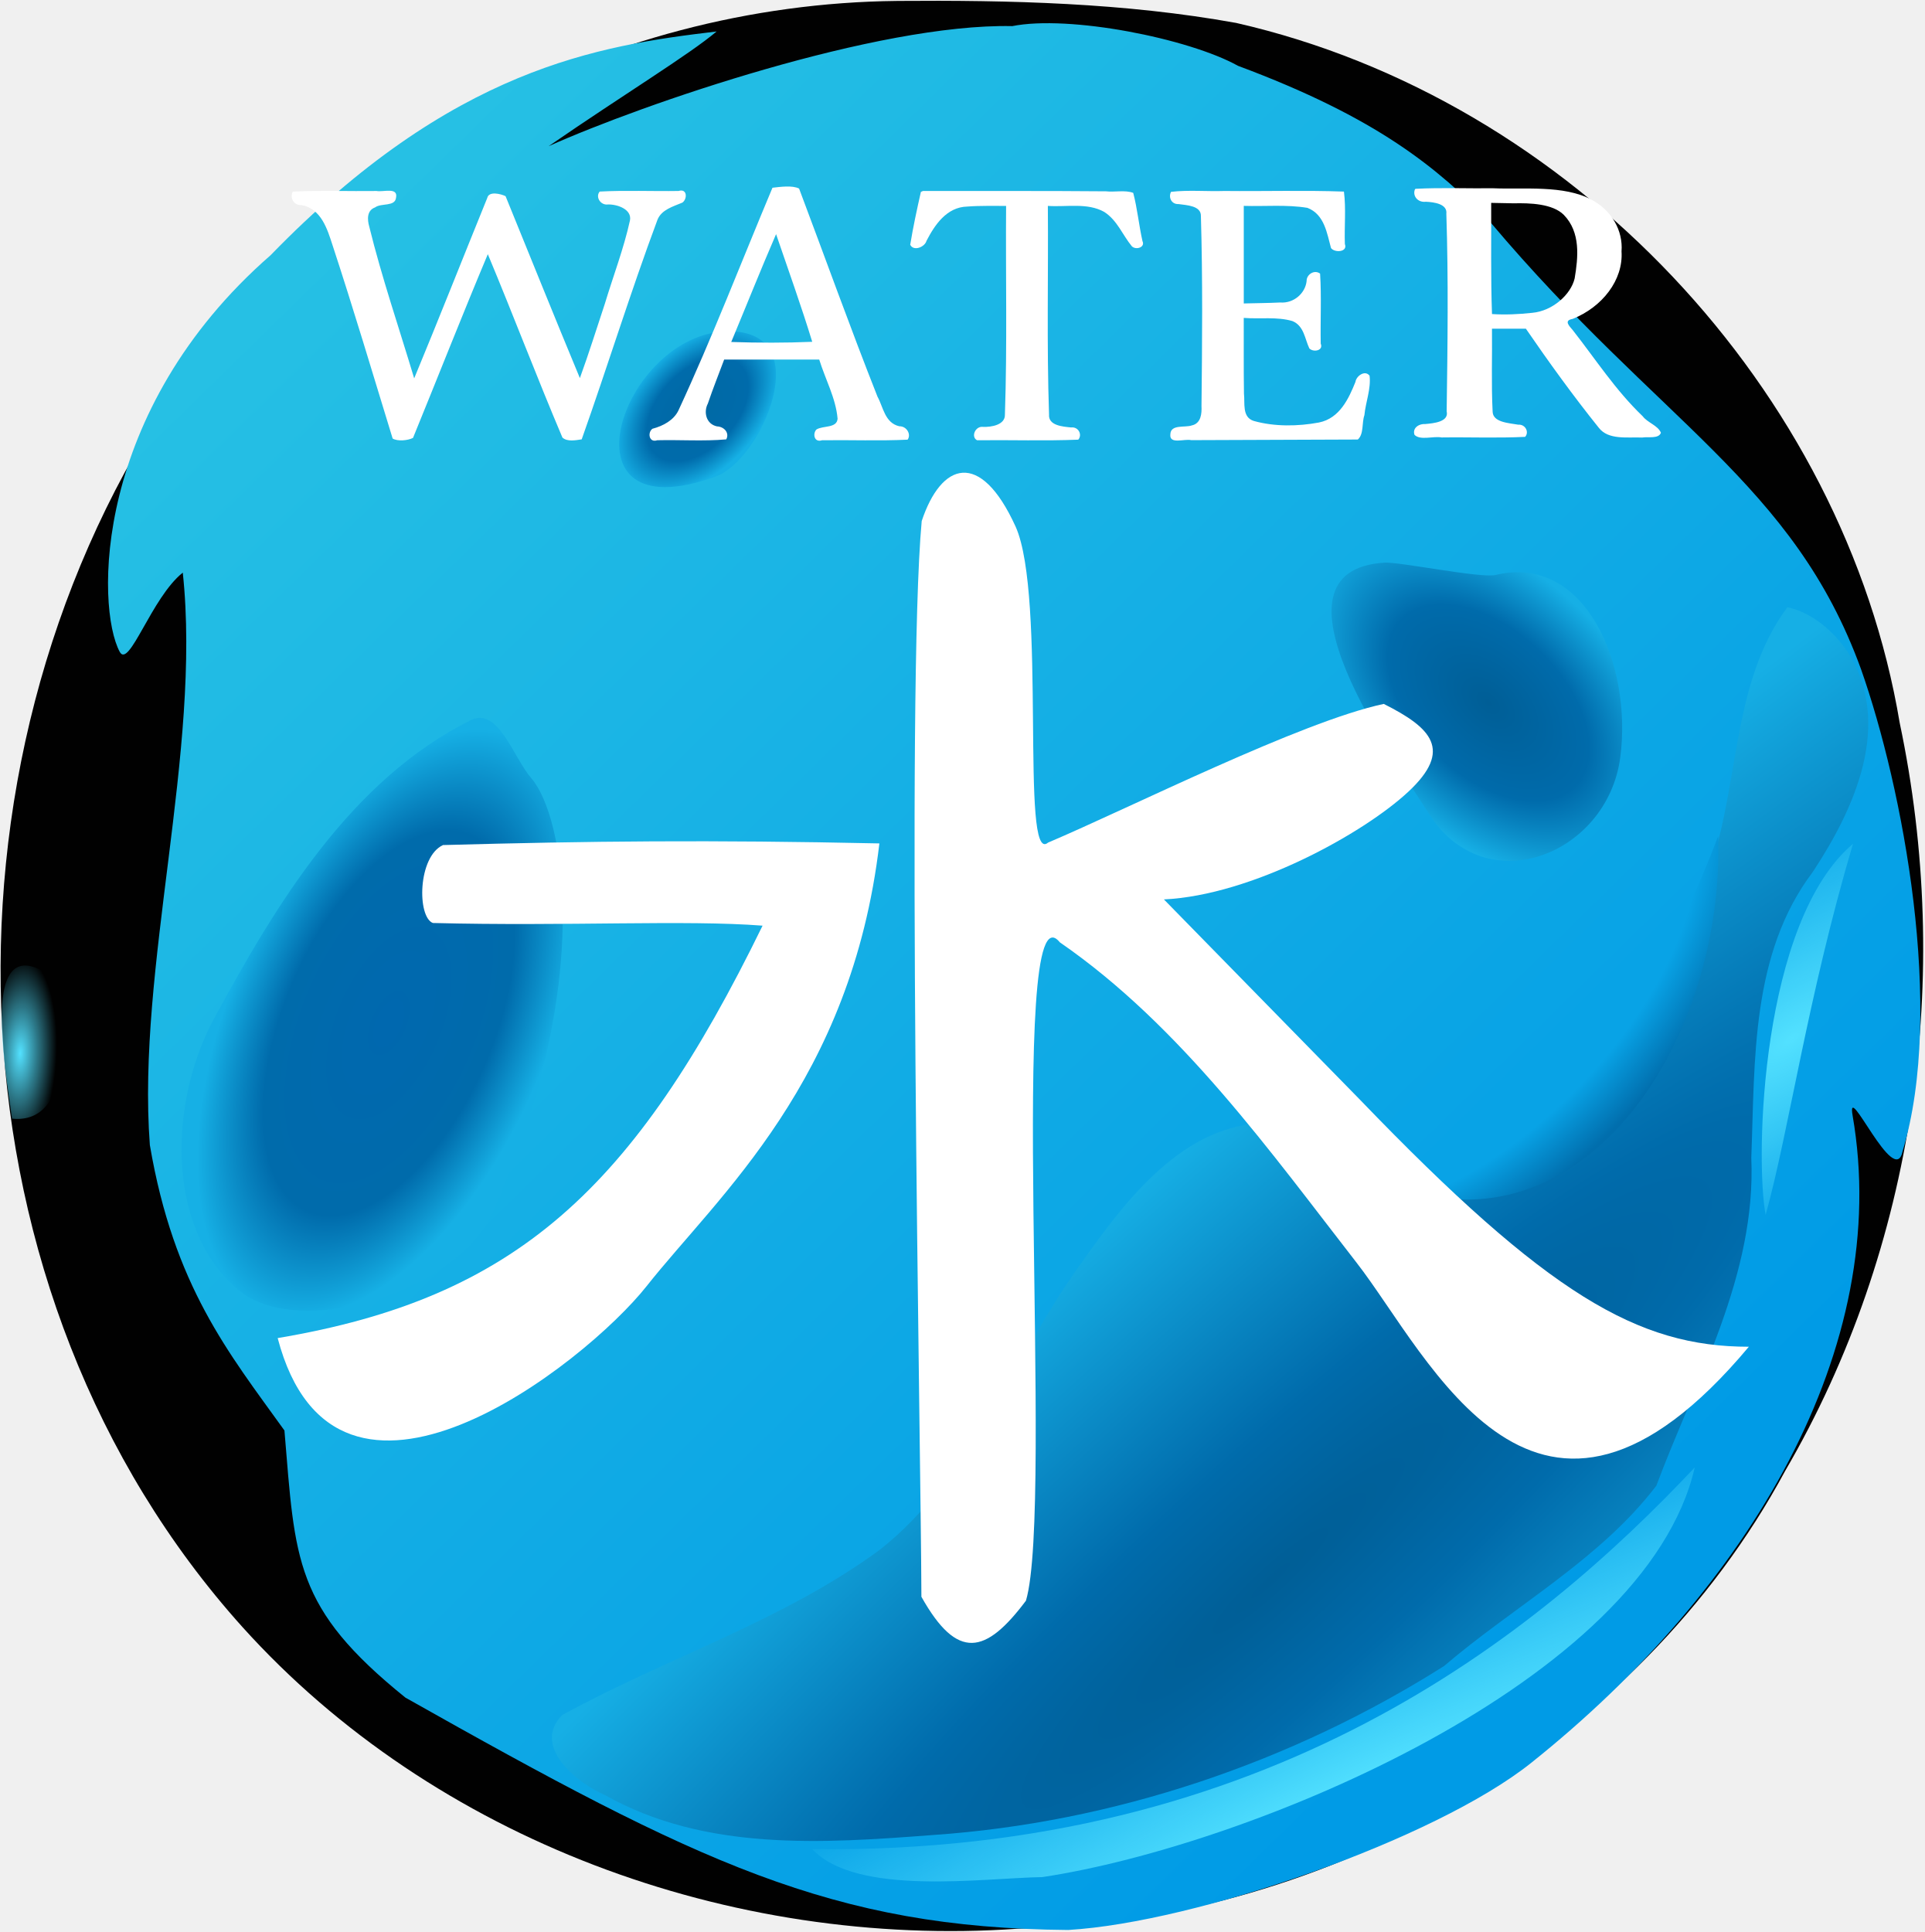
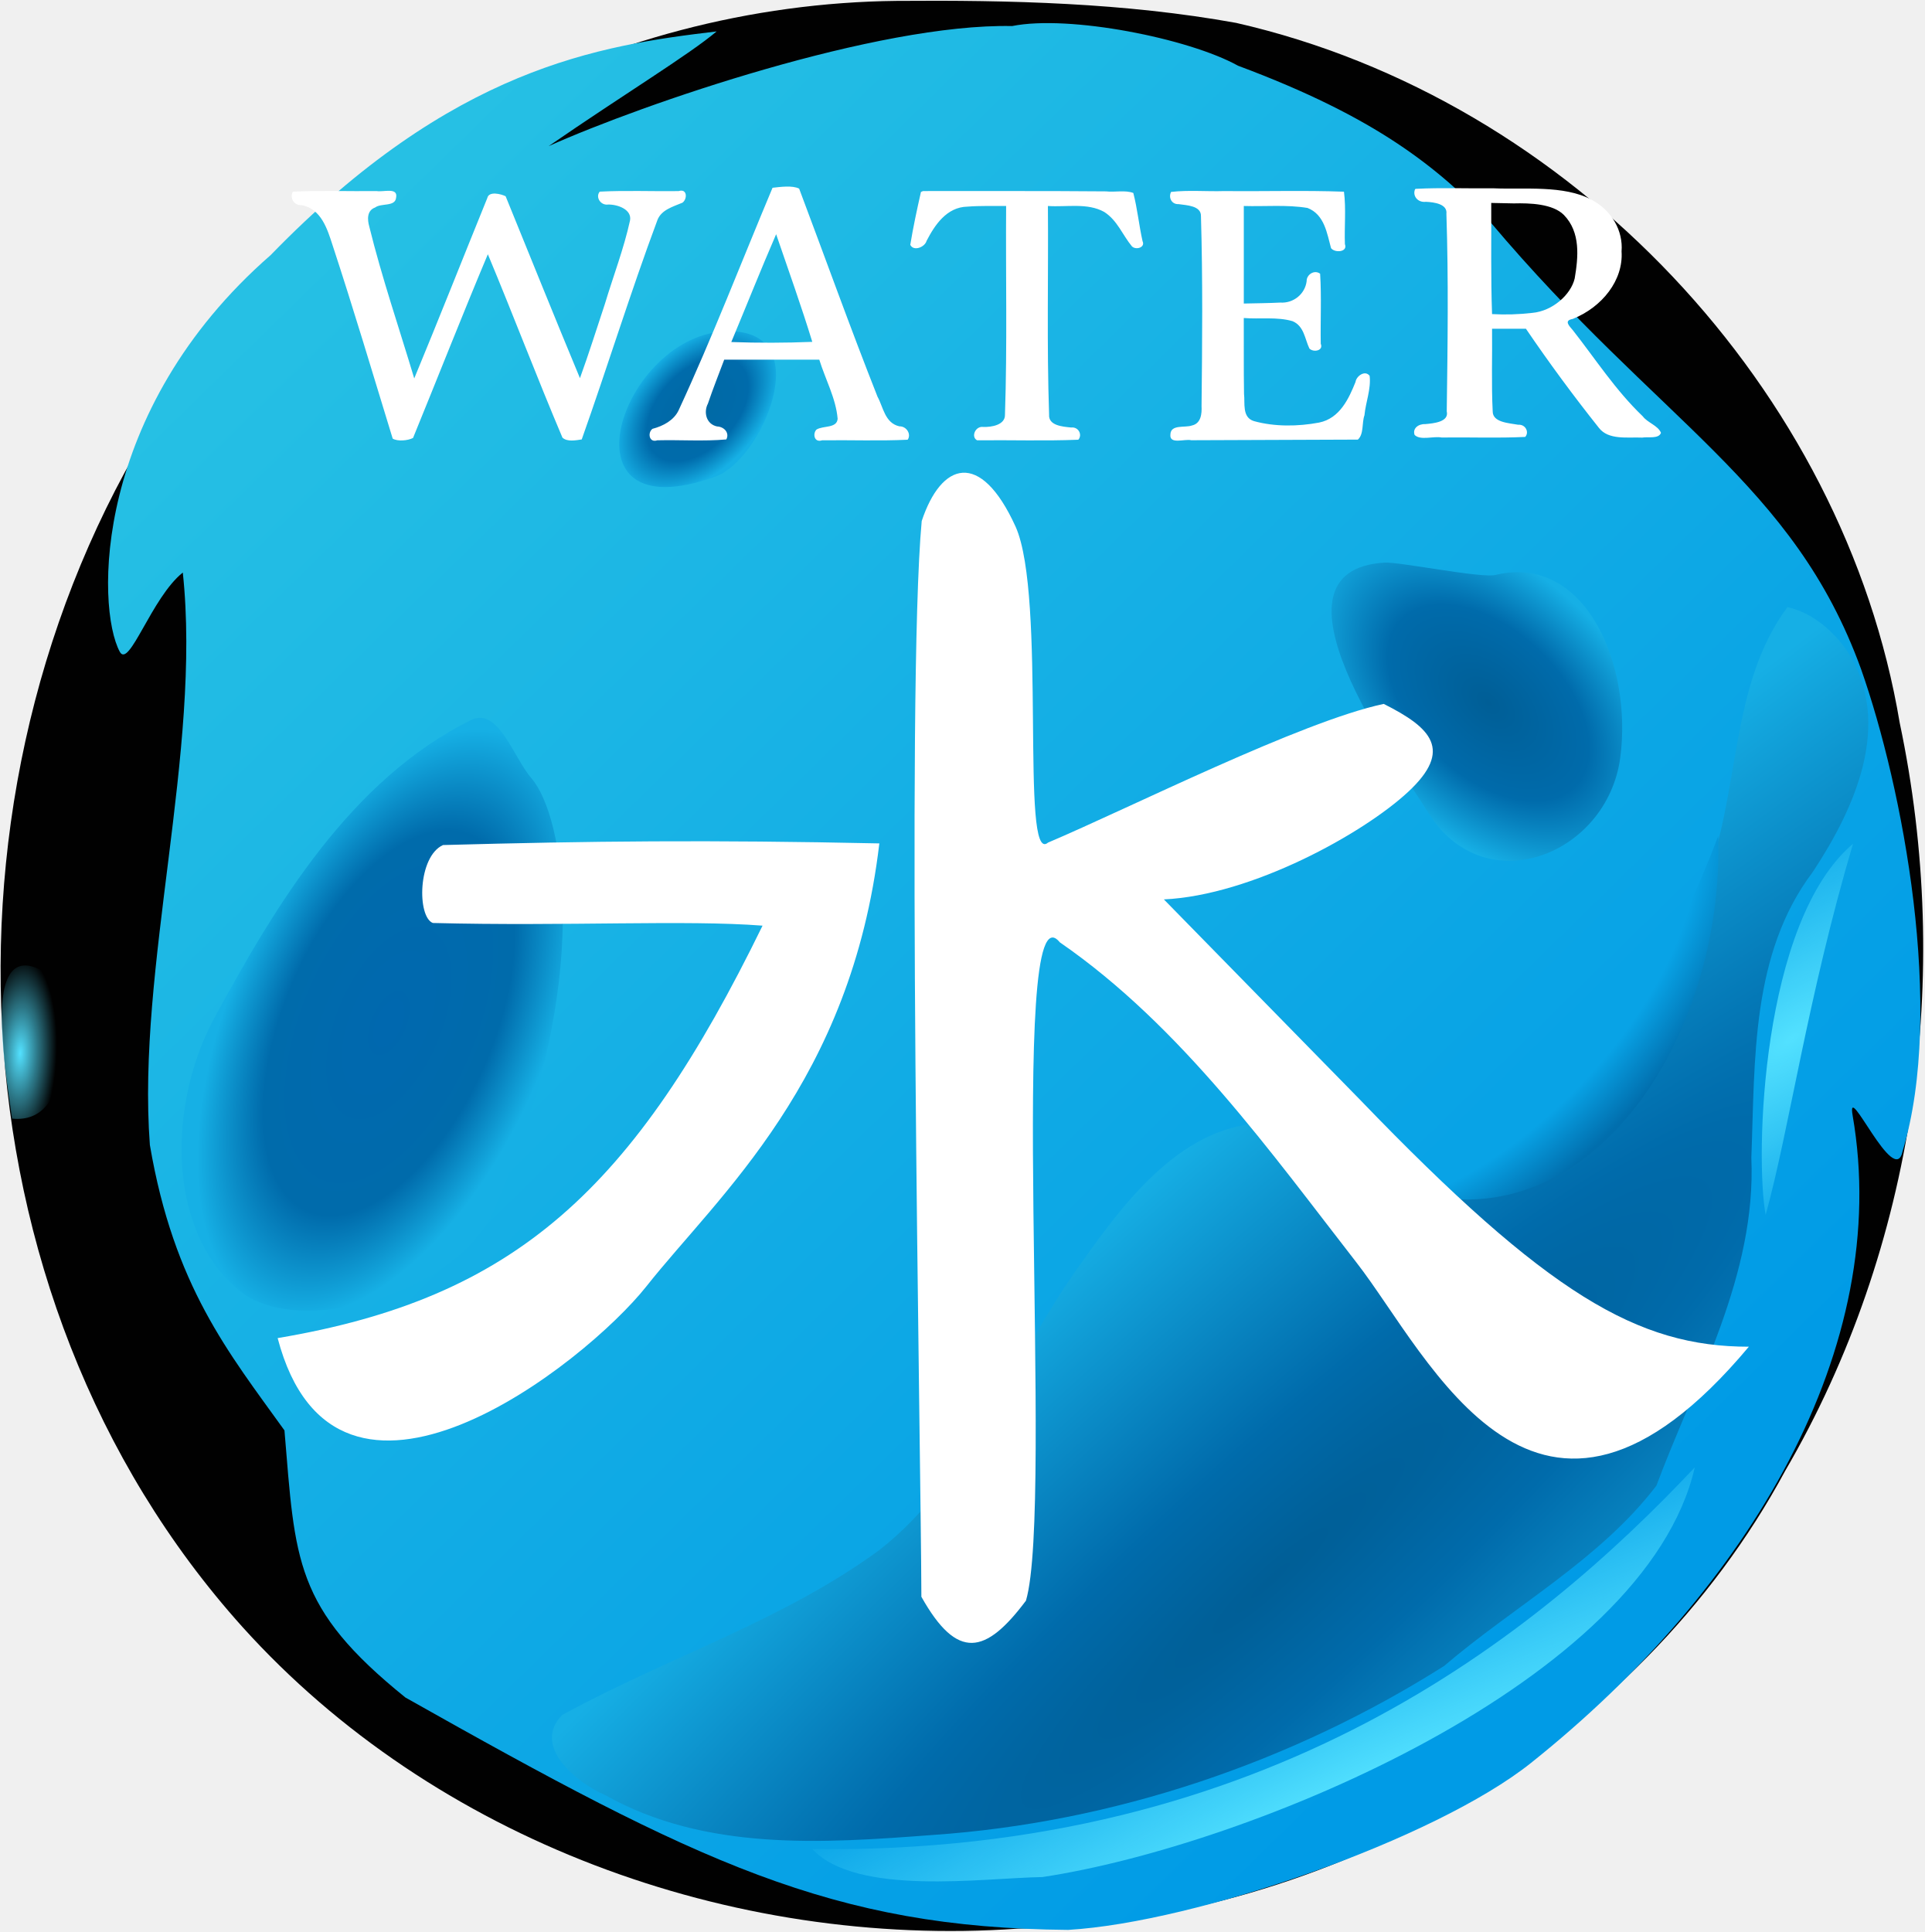
- <svg xmlns="http://www.w3.org/2000/svg" xmlns:xlink="http://www.w3.org/1999/xlink" version="1.1" id="svg3760" height="77.152" width="76.852">
-   <defs id="defs3762">
-     <linearGradient id="linearGradient4188">
-       <stop style="stop-color:#08a3e6;stop-opacity:1" offset="0" id="stop4190" />
-       <stop id="stop4196" offset="0.759" style="stop-color:#08a3e6;stop-opacity:1" />
-       <stop style="stop-color:#016ead;stop-opacity:1" offset="1" id="stop4192" />
+ <svg xmlns="http://www.w3.org/2000/svg" xmlns:xlink="http://www.w3.org/1999/xlink" width="76.852" height="77.152">
+   <defs>
+     <linearGradient id="a">
+       <stop offset="0" style="stop-color:red;stop-opacity:1" />
+       <stop offset="1" style="stop-color:#f60;stop-opacity:1" />
    </linearGradient>
-     <linearGradient id="linearGradient4161">
-       <stop style="stop-color:#0aa4e5;stop-opacity:1" offset="0" id="stop4163" />
-       <stop style="stop-color:#016dac;stop-opacity:1" offset="1" id="stop4165" />
+     <linearGradient xlink:href="#a" id="j" x1="143.5" x2="106.25" y1="22.902" y2="22.402" gradientTransform="translate(249.276 537.995)scale(.66769)" gradientUnits="userSpaceOnUse" />
+     <linearGradient xlink:href="#b" id="k" x1="300.604" x2="354.514" y1="544.727" y2="598.804" gradientUnits="userSpaceOnUse" />
+     <linearGradient id="b">
+       <stop offset="0" style="stop-color:#26c0e4;stop-opacity:1" />
+       <stop offset="1" style="stop-color:#009be6;stop-opacity:1" />
    </linearGradient>
-     <linearGradient id="linearGradient3711">
-       <stop style="stop-color:#53e1ff;stop-opacity:1" offset="0" id="stop3713" />
-       <stop style="stop-color:#53e1ff;stop-opacity:0" offset="1" id="stop3715" />
+     <linearGradient id="c">
+       <stop offset="0" style="stop-color:#005e96;stop-opacity:1" />
+       <stop offset=".553" style="stop-color:#006bab;stop-opacity:1" />
+       <stop offset="1" style="stop-color:#16afe5;stop-opacity:1" />
    </linearGradient>
-     <linearGradient id="linearGradient3703">
-       <stop style="stop-color:#53e1ff;stop-opacity:1" offset="0" id="stop3705" />
-       <stop style="stop-color:#53e1ff;stop-opacity:0" offset="1" id="stop3707" />
+     <linearGradient id="d">
+       <stop offset="0" style="stop-color:#0069a4;stop-opacity:1" />
+       <stop offset=".627" style="stop-color:#006bab;stop-opacity:1" />
+       <stop offset="1" style="stop-color:#16b0e5;stop-opacity:1" />
    </linearGradient>
-     <linearGradient id="linearGradient3497">
-       <stop style="stop-color:#005e96;stop-opacity:1" offset="0" id="stop3499" />
-       <stop id="stop3501" offset="0.301" style="stop-color:#006bab;stop-opacity:1" />
-       <stop style="stop-color:#16afe5;stop-opacity:1" offset="1" id="stop3503" />
+     <linearGradient id="e">
+       <stop offset="0" style="stop-color:#0068af;stop-opacity:1" />
+       <stop offset=".654" style="stop-color:#006bab;stop-opacity:1" />
+       <stop offset="1" style="stop-color:#16b0e5;stop-opacity:1" />
    </linearGradient>
-     <linearGradient id="linearGradient3479">
-       <stop id="stop3481" offset="0" style="stop-color:#005e96;stop-opacity:1" />
-       <stop style="stop-color:#006bab;stop-opacity:1" offset="0.553" id="stop3483" />
-       <stop id="stop3485" offset="1" style="stop-color:#16afe5;stop-opacity:1" />
+     <linearGradient id="f">
+       <stop offset="0" style="stop-color:#005e96;stop-opacity:1" />
+       <stop offset=".301" style="stop-color:#006bab;stop-opacity:1" />
+       <stop offset="1" style="stop-color:#16afe5;stop-opacity:1" />
    </linearGradient>
-     <linearGradient id="linearGradient3469">
-       <stop style="stop-color:#0069a4;stop-opacity:1" offset="0" id="stop3471" />
-       <stop id="stop3473" offset="0.627" style="stop-color:#006bab;stop-opacity:1" />
-       <stop style="stop-color:#16b0e5;stop-opacity:1" offset="1" id="stop3475" />
+     <linearGradient id="i">
+       <stop offset="0" style="stop-color:#53e1ff;stop-opacity:1" />
+       <stop offset="1" style="stop-color:#53e1ff;stop-opacity:0" />
    </linearGradient>
-     <linearGradient id="linearGradient3258">
-       <stop style="stop-color:#26c0e4;stop-opacity:1" offset="0" id="stop3260" />
-       <stop style="stop-color:#009be6;stop-opacity:1" offset="1" id="stop3262" />
+     <linearGradient id="g">
+       <stop offset="0" style="stop-color:#53e1ff;stop-opacity:1" />
+       <stop offset="1" style="stop-color:#53e1ff;stop-opacity:0" />
    </linearGradient>
-     <linearGradient id="linearGradient4306">
-       <stop id="stop4308" offset="0" style="stop-color:#9f863f;stop-opacity:1" />
-       <stop style="stop-color:#332815;stop-opacity:1" offset="1" id="stop4310" />
-       <stop id="stop4312" offset="1" style="stop-color:#e9e560;stop-opacity:1" />
+     <linearGradient id="h">
+       <stop offset="0" style="stop-color:#08a3e6;stop-opacity:1" />
+       <stop offset=".759" style="stop-color:#08a3e6;stop-opacity:1" />
+       <stop offset="1" style="stop-color:#016ead;stop-opacity:1" />
    </linearGradient>
-     <linearGradient id="linearGradient4296">
-       <stop id="stop4298" offset="0" style="stop-color:#0068af;stop-opacity:1" />
-       <stop style="stop-color:#006bab;stop-opacity:1" offset="0.654" id="stop4300" />
-       <stop id="stop4302" offset="1" style="stop-color:#16b0e5;stop-opacity:1" />
-     </linearGradient>
-     <linearGradient id="linearGradient4230">
-       <stop style="stop-color:#f0bf7a;stop-opacity:.911" offset="0" id="stop4232" />
-       <stop id="stop4292" offset="0.5" style="stop-color:#f0bf7a;stop-opacity:.455" />
-       <stop style="stop-color:#f0bf7a;stop-opacity:0" offset="1" id="stop4234" />
-     </linearGradient>
-     <linearGradient id="linearGradient3111">
-       <stop id="stop3119" offset="0" style="stop-color:#d69c45;stop-opacity:1" />
-       <stop style="stop-color:#e5ff6a;stop-opacity:1" offset="1" id="stop3115" />
-     </linearGradient>
-     <linearGradient id="linearGradient3101">
-       <stop style="stop-color:#a5864d;stop-opacity:1" offset="0" id="stop3103" />
-       <stop id="stop4238" offset="0.786" style="stop-color:#332815;stop-opacity:1" />
-       <stop style="stop-color:#1a1911;stop-opacity:1" offset="1" id="stop3105" />
-     </linearGradient>
-     <radialGradient xlink:href="#linearGradient4230" id="radialGradient4236" cx="306.6" cy="555.367" fx="306.6" fy="555.367" r="6.005" gradientTransform="matrix(0.6088642,0.5079639,-0.9099605,1.090712,625.3083,-205.9878)" gradientUnits="userSpaceOnUse" />
-     <radialGradient xlink:href="#linearGradient4306" id="radialGradient4304" cx="327.576" cy="574.454" fx="327.576" fy="574.454" r="39.672" gradientTransform="matrix(-1.8589783e-6,1.077061,-1.155144,-2.9470962e-6,991.2851,221.5813)" gradientUnits="userSpaceOnUse" />
-     <radialGradient xlink:href="#linearGradient3111" id="radialGradient4358" cx="327.813" cy="574.355" fx="327.813" fy="574.355" r="39.672" gradientTransform="matrix(1,0,0,1.023228,0,-13.34126)" gradientUnits="userSpaceOnUse" />
-     <linearGradient xlink:href="#linearGradient3258" id="linearGradient3264" x1="300.604" y1="544.727" x2="354.514" y2="598.804" gradientUnits="userSpaceOnUse" />
-     <radialGradient xlink:href="#linearGradient4296" id="radialGradient3465" cx="304.592" cy="576.444" fx="304.592" fy="576.444" r="7.866" gradientTransform="matrix(0.7669911,0.3379737,-0.650576,1.53362,445.5708,-410.2301)" gradientUnits="userSpaceOnUse" />
-     <radialGradient xlink:href="#linearGradient3469" id="radialGradient3467" cx="316.907" cy="550.94" fx="316.907" fy="550.94" r="3.235" gradientTransform="matrix(0.568477,0.5512244,-0.8601856,0.921487,610.663,-131.4307)" gradientUnits="userSpaceOnUse" />
-     <radialGradient xlink:href="#linearGradient3479" id="radialGradient3477" cx="349.596" cy="562.995" fx="349.596" fy="562.995" r="5.997" gradientTransform="matrix(0.6224956,-0.6668605,1.08073,1.047927,-476.5318,206.444)" gradientUnits="userSpaceOnUse" />
-     <radialGradient xlink:href="#linearGradient3497" id="radialGradient3487" cx="348.927" cy="597.215" fx="348.927" fy="597.215" r="27.163" gradientTransform="matrix(0.3909718,0.4375679,-2.491617,2.312564,1692.143,-933.5527)" gradientUnits="userSpaceOnUse" />
-     <radialGradient xlink:href="#linearGradient3703" id="radialGradient3709" cx="343.472" cy="614.761" fx="343.472" fy="614.761" r="18.211" gradientTransform="matrix(3.531108,-1.727871,0.2030556,0.4310515,-994.1963,937.7085)" gradientUnits="userSpaceOnUse" />
-     <radialGradient xlink:href="#linearGradient3711" id="radialGradient3717" cx="362.106" cy="577.111" fx="362.106" fy="577.111" r="1.883" gradientTransform="matrix(8.148149,-5.931853,2.363851,3.372883,-3952.593,778.8189)" gradientUnits="userSpaceOnUse" />
-     <radialGradient xlink:href="#linearGradient3711" id="radialGradient3739" cx="288.941" cy="577.951" fx="288.941" fy="577.951" r="1.284" gradientTransform="matrix(1.171945,0.0481994,-0.1245353,3.145361,22.30516,-1253.771)" gradientUnits="userSpaceOnUse" />
-     <radialGradient xlink:href="#linearGradient3479" id="radialGradient4111" gradientUnits="userSpaceOnUse" gradientTransform="matrix(0.6224956,-0.6668605,1.08073,1.047927,-476.5318,206.444)" cx="349.596" cy="562.995" fx="349.596" fy="562.995" r="5.997" />
-     <radialGradient xlink:href="#linearGradient3711-7" id="radialGradient3739-3" cx="288.941" cy="577.951" fx="288.941" fy="577.951" r="1.284" gradientTransform="matrix(1.171945,0.0481994,-0.1245353,3.145361,22.30516,-1253.771)" gradientUnits="userSpaceOnUse" />
-     <linearGradient id="linearGradient3711-7">
-       <stop style="stop-color:#53e1ff;stop-opacity:1" offset="0" id="stop3713-8" />
-       <stop style="stop-color:#53e1ff;stop-opacity:0" offset="1" id="stop3715-2" />
-     </linearGradient>
-     <radialGradient xlink:href="#linearGradient4188" id="radialGradient4194" cx="343.453" cy="578.401" fx="343.453" fy="578.401" r="6.553" gradientTransform="matrix(1.009824,1.031426,-1.797846,1.828412,1041.041,-837.2527)" gradientUnits="userSpaceOnUse" />
-     <linearGradient y2="22.402" x2="106.25" y1="22.902" x1="143.5" gradientTransform="matrix(1.211341,0,0,1.211341,182.5363,525.1974)" gradientUnits="userSpaceOnUse" id="linearGradient6058" xlink:href="#linearGradient5507-3" />
-     <linearGradient id="linearGradient5507-3">
-       <stop style="stop-color:red;stop-opacity:1" offset="0" id="stop5509-1" />
-       <stop style="stop-color:#f60;stop-opacity:1" offset="1" id="stop5511-9" />
-     </linearGradient>
-     <linearGradient y2="22.402" x2="106.25" y1="22.902" x1="143.5" gradientTransform="matrix(1.211341,0,0,1.211341,182.5363,525.1974)" gradientUnits="userSpaceOnUse" id="linearGradient7423" xlink:href="#linearGradient5507-3" />
-     <linearGradient id="linearGradient7425">
-       <stop style="stop-color:red;stop-opacity:1" offset="0" id="stop7427" />
-       <stop style="stop-color:#f60;stop-opacity:1" offset="1" id="stop7429" />
-     </linearGradient>
-     <linearGradient y2="22.402" x2="106.25" y1="22.902" x1="143.5" gradientTransform="matrix(1.211341,0,0,1.211341,208.9713,529.2685)" gradientUnits="userSpaceOnUse" id="linearGradient7433" xlink:href="#linearGradient5507-3" />
-     <linearGradient xlink:href="#linearGradient5507-3" id="linearGradient3187" gradientUnits="userSpaceOnUse" gradientTransform="matrix(0.6676878,0,0,0.6676877,249.2762,537.9947)" x1="143.5" y1="22.902" x2="106.25" y2="22.402" />
-     <linearGradient xlink:href="#linearGradient3258-6" id="linearGradient3264-6" x1="300.604" y1="544.727" x2="354.514" y2="598.804" gradientUnits="userSpaceOnUse" />
-     <linearGradient id="linearGradient3258-6">
-       <stop style="stop-color:#26c0e4;stop-opacity:1" offset="0" id="stop3260-3" />
-       <stop style="stop-color:#009be6;stop-opacity:1" offset="1" id="stop3262-0" />
-     </linearGradient>
-     <radialGradient xlink:href="#linearGradient3479-0" id="radialGradient4111-9" gradientUnits="userSpaceOnUse" gradientTransform="matrix(0.6224956,-0.6668605,1.08073,1.047927,-476.5318,206.444)" cx="349.596" cy="562.995" fx="349.596" fy="562.995" r="5.997" />
-     <linearGradient id="linearGradient3479-0">
-       <stop id="stop3481-8" offset="0" style="stop-color:#005e96;stop-opacity:1" />
-       <stop style="stop-color:#006bab;stop-opacity:1" offset="0.553" id="stop3483-0" />
-       <stop id="stop3485-1" offset="1" style="stop-color:#16afe5;stop-opacity:1" />
-     </linearGradient>
-     <radialGradient xlink:href="#linearGradient3469-1" id="radialGradient3467-5" cx="316.907" cy="550.94" fx="316.907" fy="550.94" r="3.235" gradientTransform="matrix(0.568477,0.5512244,-0.8601856,0.921487,610.663,-131.4307)" gradientUnits="userSpaceOnUse" />
-     <linearGradient id="linearGradient3469-1">
-       <stop style="stop-color:#0069a4;stop-opacity:1" offset="0" id="stop3471-0" />
-       <stop id="stop3473-3" offset="0.627" style="stop-color:#006bab;stop-opacity:1" />
-       <stop style="stop-color:#16b0e5;stop-opacity:1" offset="1" id="stop3475-9" />
-     </linearGradient>
-     <radialGradient xlink:href="#linearGradient4296-8" id="radialGradient3465-5" cx="304.592" cy="576.444" fx="304.592" fy="576.444" r="7.866" gradientTransform="matrix(0.7669911,0.3379737,-0.650576,1.53362,445.5708,-410.2301)" gradientUnits="userSpaceOnUse" />
-     <linearGradient id="linearGradient4296-8">
-       <stop id="stop4298-9" offset="0" style="stop-color:#0068af;stop-opacity:1" />
-       <stop style="stop-color:#006bab;stop-opacity:1" offset="0.654" id="stop4300-6" />
-       <stop id="stop4302-2" offset="1" style="stop-color:#16b0e5;stop-opacity:1" />
-     </linearGradient>
-     <radialGradient xlink:href="#linearGradient3497-7" id="radialGradient3487-5" cx="348.927" cy="597.215" fx="348.927" fy="597.215" r="27.163" gradientTransform="matrix(0.3909718,0.4375679,-2.491617,2.312564,1692.143,-933.5527)" gradientUnits="userSpaceOnUse" />
-     <linearGradient id="linearGradient3497-7">
-       <stop style="stop-color:#005e96;stop-opacity:1" offset="0" id="stop3499-6" />
-       <stop id="stop3501-3" offset="0.301" style="stop-color:#006bab;stop-opacity:1" />
-       <stop style="stop-color:#16afe5;stop-opacity:1" offset="1" id="stop3503-8" />
-     </linearGradient>
-     <radialGradient xlink:href="#linearGradient3703-9" id="radialGradient3709-5" cx="343.472" cy="614.761" fx="343.472" fy="614.761" r="18.211" gradientTransform="matrix(3.531108,-1.727871,0.2030556,0.4310515,-994.1963,937.7085)" gradientUnits="userSpaceOnUse" />
-     <linearGradient id="linearGradient3703-9">
-       <stop style="stop-color:#53e1ff;stop-opacity:1" offset="0" id="stop3705-3" />
-       <stop style="stop-color:#53e1ff;stop-opacity:0" offset="1" id="stop3707-0" />
-     </linearGradient>
-     <radialGradient xlink:href="#linearGradient3711-5" id="radialGradient3717-2" cx="362.106" cy="577.111" fx="362.106" fy="577.111" r="1.883" gradientTransform="matrix(8.148149,-5.931853,2.363851,3.372883,-3952.593,778.8189)" gradientUnits="userSpaceOnUse" />
-     <linearGradient id="linearGradient3711-5">
-       <stop style="stop-color:#53e1ff;stop-opacity:1" offset="0" id="stop3713-1" />
-       <stop style="stop-color:#53e1ff;stop-opacity:0" offset="1" id="stop3715-5" />
-     </linearGradient>
-     <radialGradient xlink:href="#linearGradient3711-5" id="radialGradient3739-7" cx="288.941" cy="577.951" fx="288.941" fy="577.951" r="1.284" gradientTransform="matrix(1.171945,0.0481994,-0.1245353,3.145361,22.30516,-1253.771)" gradientUnits="userSpaceOnUse" />
-     <radialGradient xlink:href="#linearGradient4188-9" id="radialGradient4194-7" cx="343.453" cy="578.401" fx="343.453" fy="578.401" r="6.553" gradientTransform="matrix(1.009824,1.031426,-1.797846,1.828412,1041.041,-837.2527)" gradientUnits="userSpaceOnUse" />
-     <linearGradient id="linearGradient4188-9">
-       <stop style="stop-color:#08a3e6;stop-opacity:1" offset="0" id="stop4190-4" />
-       <stop id="stop4196-1" offset="0.759" style="stop-color:#08a3e6;stop-opacity:1" />
-       <stop style="stop-color:#016ead;stop-opacity:1" offset="1" id="stop4192-7" />
-     </linearGradient>
-     <radialGradient xlink:href="#linearGradient3703-9" id="radialGradient3517" gradientUnits="userSpaceOnUse" gradientTransform="matrix(3.531108,-1.727871,0.2030556,0.4310515,-994.1963,937.7085)" cx="343.472" cy="614.761" fx="343.472" fy="614.761" r="18.211" />
+     <radialGradient xlink:href="#c" id="l" cx="349.596" cy="562.995" r="5.997" fx="349.596" fy="562.995" gradientTransform="matrix(.6225 -.66686 1.08073 1.04793 -476.532 206.444)" gradientUnits="userSpaceOnUse" />
+     <radialGradient xlink:href="#d" id="m" cx="316.907" cy="550.94" r="3.235" fx="316.907" fy="550.94" gradientTransform="matrix(.56848 .55122 -.86019 .92149 610.663 -131.43)" gradientUnits="userSpaceOnUse" />
+     <radialGradient xlink:href="#e" id="n" cx="304.592" cy="576.444" r="7.866" fx="304.592" fy="576.444" gradientTransform="matrix(.767 .33797 -.65058 1.53362 445.57 -410.23)" gradientUnits="userSpaceOnUse" />
+     <radialGradient xlink:href="#f" id="o" cx="348.927" cy="597.215" r="27.163" fx="348.927" fy="597.215" gradientTransform="matrix(.39097 .43757 -2.49162 2.31256 1692.143 -933.553)" gradientUnits="userSpaceOnUse" />
+     <radialGradient xlink:href="#g" id="q" cx="362.106" cy="577.111" r="1.883" fx="362.106" fy="577.111" gradientTransform="matrix(8.14815 -5.93185 2.36385 3.37288 -3952.593 778.819)" gradientUnits="userSpaceOnUse" />
+     <radialGradient xlink:href="#g" id="r" cx="288.941" cy="577.951" r="1.284" fx="288.941" fy="577.951" gradientTransform="matrix(1.17195 .0482 -.12454 3.14536 22.305 -1253.771)" gradientUnits="userSpaceOnUse" />
+     <radialGradient xlink:href="#h" id="s" cx="343.453" cy="578.401" r="6.553" fx="343.453" fy="578.401" gradientTransform="matrix(1.00982 1.03143 -1.79785 1.82841 1041.041 -837.253)" gradientUnits="userSpaceOnUse" />
+     <radialGradient xlink:href="#i" id="p" cx="343.472" cy="614.761" r="18.211" fx="343.472" fy="614.761" gradientTransform="matrix(3.5311 -1.72787 .20306 .43105 -994.196 937.708)" gradientUnits="userSpaceOnUse" />
  </defs>
-   <g id="layer1" transform="translate(-288.9848,-535.5256)">
-     <g id="g4793" transform="matrix(0.967666,0,0,0.9494436,10.18165,28.77122)">
-       <text xml:space="preserve" style="font-size:26.708px;font-style:normal;font-weight:400;line-height:125%;letter-spacing:0;word-spacing:0;fill:url(#linearGradient3187);fill-opacity:1;stroke:none;font-family:StoneSerITCStd Medium;-inkscape-font-specification:StoneSerITCStd Medium" x="312.54" y="554.121" id="text5503" transform="scale(0.9905396,1.009551)">
-         <tspan id="tspan5505" x="312.54" y="554.121" style="font-size:4.006px;fill:url(#linearGradient3187);fill-opacity:1">Created by Falzar FZ</tspan>
-       </text>
-       <g transform="translate(0.00152892,0.01017347)" id="g3264">
-         <path style="fill:#010101;fill-opacity:1;stroke:none" d="m 325.125,533.768 c -12.046,0.128 -23.831,6.478 -30.107,16.838 -9.983,15.476 -9.221,37.58 3.108,51.559 7.911,8.942 20.141,13.526 31.995,12.685 12.969,-0.255 25.579,-7.742 31.67,-19.258 5.399,-9.438 6.922,-20.84 4.726,-31.458 -2.298,-13.991 -13.544,-26.226 -27.386,-29.442 -4.606,-0.847 -9.333,-0.962 -14.005,-0.925 z" id="path3048" />
-         <path id="path3145" d="m 329.886,534.826 c -5.566,-0.114 -15.213,3.266 -19.124,5.049 3.125,-2.195 5.798,-3.848 6.929,-4.823 -4.867,0.589 -10.889,1.524 -18.407,9.411 -7.357,6.542 -7.208,14.817 -6.226,16.68 0.388,0.736 1.315,-2.289 2.603,-3.33 0.784,7.503 -1.909,16.625 -1.359,24.077 0.994,5.937 3.239,8.721 5.554,12.004 0.449,5.479 0.395,7.456 4.993,11.236 12.071,6.938 17.6,9.692 27.355,9.773 5.277,-0.319 15.132,-3.798 19.102,-7.027 9.025,-7.338 14.923,-17.495 13.267,-27.228 -0.269,-1.58 1.737,3.115 2.063,1.501 1.762,-5.952 0.005,-15.304 -1.713,-20.268 -2.793,-7.852 -8.325,-10.373 -15.293,-18.8 -2.205,-2.307 -4.671,-4.4 -10.42,-6.584 -2.036,-1.154 -6.975,-2.151 -9.325,-1.669 z" style="fill:url(#linearGradient3264-6);fill-opacity:1;stroke:none" />
-         <path id="path3339" d="m 345.246,557.394 c -5.219,0.337 0.405,8.23 1.837,10.553 2.319,3.761 7.362,1.744 7.9,-2.351 0.509,-3.876 -1.425,-8.596 -5.144,-7.685 -0.605,0.148 -3.973,-0.558 -4.593,-0.518 z" style="fill:url(#radialGradient4111-9);fill-opacity:1;stroke:none" />
-         <path id="path3341" d="m 318.17,547.663 c -4.4,0.041 -7.186,8.567 -0.519,6.109 1.915,-0.706 4.225,-6.143 0.519,-6.109 z" style="fill:url(#radialGradient3467-5);fill-opacity:1;stroke:none" />
-         <path id="path3343" d="m 307.547,564.019 c -4.95,2.504 -8.038,7.739 -10.599,12.559 -1.853,3.487 -2.01,8.809 1,11.402 2.495,2.149 9.049,0.079 10.508,-3.264 4.245,-9.726 2.916,-16.693 1.6,-18.24 -0.759,-0.892 -1.372,-3.032 -2.51,-2.457 z" style="fill:url(#radialGradient3465-5);fill-opacity:1;stroke:none" />
-         <path style="fill:url(#radialGradient3487-5);fill-opacity:1;stroke:none" d="m 361.883,559.266 c -2.415,3.304 -1.931,7.838 -3.406,11.58 -1.65,4.275 -3.518,8.791 -7.562,11.338 -6.329,3.313 -5.246,0.526 -10.463,-1.22 -3.468,-0.006 -5.87,3.23 -7.692,5.863 -2.846,3.982 -4.514,9.042 -8.357,12.103 -3.979,2.973 -8.797,4.537 -13.079,6.931 -1.287,1.307 0.616,2.875 1.764,3.371 4.127,2.368 8.975,2.031 13.529,1.677 7.449,-0.519 14.803,-3.047 21.099,-7.11 2.894,-2.521 6.436,-4.479 8.757,-7.581 1.634,-4.454 4.126,-8.846 3.919,-13.799 0.155,-4.123 -0.021,-8.564 2.537,-12.017 1.733,-2.674 3.332,-6.254 1.426,-9.274 -0.568,-0.861 -1.471,-1.639 -2.474,-1.862 z" id="path3410" />
-         <path style="fill:url(#radialGradient3517);fill-opacity:1;stroke:none" d="m 358.059,595.447 c -6.469,7.003 -17.562,16.3 -36.422,16.055 1.836,1.997 7.036,1.216 9.495,1.177 8.542,-1.307 24.894,-8.207 26.927,-17.233 z" id="path3563" />
-         <path style="fill:url(#radialGradient3717-2);fill-opacity:1;stroke:none" d="m 364.589,569.217 c -3.805,3.279 -4.046,13.234 -3.605,15.612 0.98,-3.608 1.712,-9.097 3.605,-15.612 z" id="path3565" />
-         <path id="path3719" d="m 288.615,580.779 c 2.563,0.266 2.185,-4.102 2.135,-5.568 -3.67,-3.247 -2.409,3.452 -2.135,5.568 z" style="fill:url(#radialGradient3739-7);stroke:none" />
-         <path id="path3719-6" d="m 345.93,583.722 c 7.74,2.618 13.367,-6.356 13.096,-14.831 -2.392,6.435 -4.784,9.224 -13.096,14.831 z" style="fill:url(#radialGradient4194-7);fill-opacity:1;stroke:none" />
-         <g style="fill:#fff;fill-opacity:1" transform="matrix(1.058756,0,0,1.058756,-111.4374,-29.53783)" id="g3106">
-           <path style="fill:#fff;fill-opacity:1;stroke:none" d="m 422.749,567.737 c 3.419,-0.163 7.777,-2.614 9.528,-4.278 1.751,-1.664 0.896,-2.539 -0.958,-3.488 -3.224,0.701 -9.908,4.136 -13.086,5.51 -1.1,0.962 -0.044,-9.775 -1.263,-12.551 -1.381,-3.093 -2.904,-2.545 -3.661,-0.224 -0.611,6.726 -0.032,36.646 -0.012,42.735 1.403,2.55 2.509,2.283 4.075,0.155 1.106,-3.792 -0.768,-28.765 1.321,-26.154 4.738,3.329 8.273,8.415 11.562,12.72 2.867,3.752 7.022,13.414 15.295,3.346 -4.323,4.2e-4 -7.831,-2.055 -15.153,-9.808" id="path3061" />
-           <path style="fill:#fff;fill-opacity:1;stroke:none" d="m 394.65,565.578 c -0.988,0.461 -1.013,2.855 -0.396,3.096 5.214,0.136 9.847,-0.131 12.852,0.106 -5.015,10.465 -9.619,14.796 -18.901,16.384 2.269,8.803 11.968,1.045 14.381,-2.063 2.815,-3.627 7.976,-8.127 9.073,-17.588 -6.618,-0.144 -11.261,-0.095 -17.008,0.065 z" id="path3063" />
-         </g>
-         <g transform="matrix(1.017391,0,0,1.017391,-65.94369,-13.14572)" style="fill:#fff;fill-opacity:1" id="g3184">
-           <path style="fill:#fff;fill-opacity:1;stroke:none" d="m 359.879,545.458 c -0.118,0.256 0.046,0.568 0.372,0.547 0.791,0.155 1.039,1.006 1.241,1.637 0.856,2.655 1.641,5.34 2.444,8.013 0.202,0.124 0.619,0.084 0.827,-0.027 1.015,-2.53 1.994,-5.073 3.034,-7.594 1.032,2.517 1.983,5.075 3.026,7.581 0.197,0.184 0.546,0.109 0.782,0.074 1.05,-3.016 1.976,-6.077 3.074,-9.079 0.164,-0.416 0.625,-0.543 1.011,-0.709 0.202,-0.145 0.204,-0.594 -0.154,-0.48 -1.065,0.017 -2.145,-0.033 -3.201,0.024 -0.182,0.217 0.03,0.581 0.342,0.533 0.388,-0.006 0.971,0.207 0.886,0.66 -0.251,1.165 -0.682,2.305 -1.022,3.455 -0.333,1.025 -0.648,2.049 -1.01,3.064 -1.021,-2.502 -2.011,-5.014 -3.014,-7.521 -0.184,-0.093 -0.68,-0.224 -0.743,0.074 -0.99,2.483 -1.961,4.992 -2.964,7.458 -0.616,-2.093 -1.316,-4.172 -1.826,-6.287 -0.075,-0.274 -0.102,-0.654 0.24,-0.781 0.25,-0.191 0.809,-0.019 0.85,-0.402 0.09,-0.447 -0.519,-0.224 -0.788,-0.276 -1.124,0.016 -2.263,-0.032 -3.378,0.024 l -0.029,0.012 z" id="path3114" />
-           <path style="fill:#fff;fill-opacity:1;stroke:none" d="m 379.344,545.286 c -1.262,3.063 -2.439,6.183 -3.811,9.2 -0.187,0.406 -0.618,0.648 -1.058,0.765 -0.205,0.148 -0.146,0.592 0.195,0.475 0.93,-0.024 1.882,0.048 2.798,-0.036 0.141,-0.264 -0.081,-0.526 -0.376,-0.537 -0.448,-0.099 -0.548,-0.599 -0.37,-0.943 0.201,-0.605 0.44,-1.215 0.662,-1.82 1.285,0 2.571,0 3.856,0 0.247,0.816 0.674,1.598 0.745,2.446 -0.031,0.405 -0.594,0.274 -0.861,0.448 -0.157,0.171 -0.091,0.551 0.231,0.442 1.155,-0.016 2.325,0.032 3.47,-0.024 0.154,-0.214 -0.032,-0.56 -0.337,-0.554 -0.589,-0.138 -0.652,-0.797 -0.884,-1.223 -1.106,-2.848 -2.12,-5.737 -3.181,-8.604 -0.274,-0.142 -0.763,-0.07 -1.078,-0.034 z m 0.146,1.92 c 0.493,1.472 1.027,2.986 1.466,4.45 -1.093,0.048 -2.192,0.045 -3.285,0.007 0.606,-1.482 1.199,-2.999 1.819,-4.458 z" id="path3116" />
-           <path style="fill:#fff;fill-opacity:1;stroke:none" d="m 385.364,545.458 c -0.16,0.721 -0.317,1.457 -0.433,2.186 0.138,0.284 0.593,0.094 0.66,-0.161 0.325,-0.64 0.811,-1.401 1.659,-1.418 0.522,-0.042 1.047,-0.022 1.57,-0.027 -0.021,2.875 0.048,5.753 -0.048,8.627 0.015,0.424 -0.544,0.524 -0.892,0.508 -0.311,-0.038 -0.498,0.414 -0.238,0.553 1.367,-0.016 2.748,0.032 4.105,-0.024 0.174,-0.201 0.011,-0.541 -0.29,-0.505 -0.346,-0.035 -0.929,-0.078 -0.895,-0.535 -0.096,-2.873 -0.026,-5.75 -0.048,-8.624 0.755,0.053 1.602,-0.141 2.284,0.247 0.536,0.35 0.745,0.958 1.125,1.425 0.17,0.164 0.549,0.039 0.429,-0.216 -0.145,-0.658 -0.209,-1.351 -0.375,-1.994 -0.326,-0.128 -0.749,-0.023 -1.107,-0.065 -2.474,-0.022 -4.948,-0.01 -7.422,-0.013 l -0.056,0.024 -0.029,0.012 z" id="path3118" />
-           <path style="fill:#fff;fill-opacity:1;stroke:none" d="m 395.51,545.458 c -0.114,0.224 0.016,0.519 0.304,0.504 0.328,0.048 0.922,0.064 0.908,0.498 0.075,2.617 0.052,5.236 0.024,7.853 0.015,0.303 -0.015,0.72 -0.396,0.801 -0.275,0.099 -0.856,-0.058 -0.867,0.368 -0.049,0.432 0.577,0.172 0.846,0.24 2.253,-0.009 4.506,-0.017 6.759,-0.026 0.251,-0.23 0.155,-0.686 0.266,-1.005 0.05,-0.542 0.274,-1.09 0.21,-1.633 -0.188,-0.253 -0.544,0.019 -0.572,0.254 -0.27,0.684 -0.637,1.507 -1.479,1.68 -0.856,0.163 -1.804,0.176 -2.64,-0.062 -0.495,-0.152 -0.358,-0.748 -0.404,-1.128 -0.016,-1.045 -0.005,-2.09 -0.009,-3.134 0.653,0.054 1.346,-0.058 1.974,0.131 0.473,0.197 0.504,0.743 0.687,1.131 0.163,0.171 0.581,0.095 0.461,-0.198 -0.017,-0.963 0.034,-1.941 -0.025,-2.895 -0.235,-0.179 -0.555,0.039 -0.547,0.309 -0.053,0.504 -0.523,0.93 -1.072,0.885 -0.492,0.025 -0.985,0.026 -1.477,0.04 0,-1.345 0,-2.689 0,-4.034 0.857,0.027 1.742,-0.061 2.584,0.082 0.693,0.273 0.792,1.064 0.955,1.662 0.149,0.204 0.69,0.168 0.562,-0.167 -0.026,-0.72 0.052,-1.461 -0.038,-2.168 -1.606,-0.059 -3.233,-0.008 -4.848,-0.025 -0.718,0.024 -1.461,-0.048 -2.166,0.036 z" id="path3120" />
-           <path style="fill:#fff;fill-opacity:1;stroke:none" d="m 405.409,545.342 c -0.117,0.269 0.1,0.566 0.438,0.524 0.335,0.016 0.881,0.09 0.831,0.497 0.087,2.72 0.05,5.444 0.013,8.165 0.103,0.441 -0.535,0.498 -0.87,0.528 -0.284,-0.013 -0.528,0.184 -0.433,0.449 0.24,0.238 0.753,0.041 1.097,0.105 1.127,-0.016 2.27,0.032 3.388,-0.024 0.172,-0.186 0.02,-0.528 -0.284,-0.504 -0.373,-0.069 -1.034,-0.092 -1.034,-0.551 -0.056,-1.138 -0.013,-2.278 -0.026,-3.417 0.458,0 0.916,0 1.375,0 0.916,1.362 1.934,2.798 2.959,4.097 0.39,0.515 1.164,0.377 1.758,0.403 0.238,-0.043 0.669,0.066 0.761,-0.198 -0.122,-0.304 -0.544,-0.414 -0.74,-0.683 -1.103,-1.075 -1.912,-2.36 -2.834,-3.556 -0.15,-0.183 -0.378,-0.401 -0.005,-0.468 1.194,-0.487 2.059,-1.604 1.981,-2.792 0.068,-0.847 -0.397,-1.697 -1.22,-2.137 -1.12,-0.612 -2.732,-0.418 -3.983,-0.471 -1.045,0.012 -2.106,-0.033 -3.141,0.022 l -0.03,0.012 z m 4,0.589 c 0.649,-0.016 1.581,0.012 2.035,0.479 0.687,0.72 0.582,1.75 0.439,2.625 -0.154,0.67 -0.9,1.349 -1.719,1.423 -0.536,0.06 -1.091,0.087 -1.634,0.051 -0.054,-1.531 -0.025,-3.064 -0.033,-4.596 0.304,0.006 0.608,0.012 0.912,0.018 z" id="path3122" />
-         </g>
-       </g>
-     </g>
+   <text xml:space="preserve" x="312.54" y="554.121" style="font-size:26.708px;font-style:normal;font-weight:400;line-height:125%;letter-spacing:0;word-spacing:0;fill:url(#j);fill-opacity:1;stroke:none;font-family:StoneSerITCStd Medium;-inkscape-font-specification:StoneSerITCStd Medium" transform="translate(-278.803 -506.754)scale(.95851)">
+     <tspan x="312.54" y="554.121" style="font-size:4.006px;fill:url(#j);fill-opacity:1">Created by Falzar FZ</tspan>
+   </text>
+   <path d="M325.125 533.768c-12.046.128-23.831 6.478-30.107 16.838-9.984 15.476-9.221 37.58 3.108 51.559 7.91 8.942 20.14 13.526 31.995 12.685 12.969-.255 25.58-7.742 31.67-19.258 5.398-9.438 6.922-20.84 4.725-31.458-2.298-13.991-13.543-26.225-27.386-29.441-4.606-.848-9.333-.962-14.005-.925" style="fill:#010101;fill-opacity:1;stroke:none" transform="matrix(.96767 0 0 .94944 -278.802 -506.745)" />
+   <path d="M329.886 534.826c-5.566-.114-15.213 3.266-19.124 5.049 3.125-2.195 5.799-3.848 6.929-4.823-4.867.589-10.89 1.523-18.407 9.41-7.357 6.542-7.207 14.818-6.225 16.68.387.737 1.315-2.288 2.602-3.33.785 7.503-1.909 16.626-1.359 24.078.994 5.936 3.24 8.72 5.554 12.003.45 5.48.395 7.457 4.993 11.236 12.071 6.938 17.6 9.692 27.354 9.773 5.277-.32 15.132-3.798 19.102-7.027 9.025-7.338 14.923-17.495 13.268-27.228-.269-1.58 1.737 3.115 2.063 1.5 1.762-5.951.005-15.304-1.713-20.267-2.793-7.852-8.324-10.373-15.293-18.8-2.205-2.307-4.67-4.4-10.42-6.585-2.035-1.153-6.974-2.15-9.324-1.669" style="fill:url(#k);fill-opacity:1;stroke:none" transform="matrix(.96767 0 0 .94944 -278.802 -506.745)" />
+   <path d="M345.246 557.394c-5.219.337.404 8.23 1.837 10.554 2.319 3.76 7.363 1.743 7.9-2.35.51-3.877-1.425-8.597-5.144-7.686-.604.148-3.973-.558-4.593-.518" style="fill:url(#l);fill-opacity:1;stroke:none" transform="matrix(.96767 0 0 .94944 -278.802 -506.745)" />
+   <path d="M318.17 547.663c-4.4.04-7.185 8.566-.518 6.109 1.915-.706 4.225-6.143.518-6.11" style="fill:url(#m);fill-opacity:1;stroke:none" transform="matrix(.96767 0 0 .94944 -278.802 -506.745)" />
+   <path d="M307.547 564.02c-4.95 2.503-8.038 7.738-10.599 12.558-1.853 3.487-2.01 8.809 1 11.402 2.496 2.15 9.05.079 10.509-3.264 4.244-9.726 2.916-16.693 1.6-18.24-.759-.892-1.372-3.032-2.51-2.457" style="fill:url(#n);fill-opacity:1;stroke:none" transform="matrix(.96767 0 0 .94944 -278.802 -506.745)" />
+   <path d="M361.883 559.266c-2.415 3.304-1.932 7.838-3.406 11.58-1.65 4.274-3.518 8.79-7.563 11.338-6.329 3.312-5.245.526-10.462-1.22-3.469-.006-5.87 3.23-7.693 5.863-2.846 3.982-4.513 9.041-8.356 12.102-3.98 2.973-8.797 4.538-13.079 6.932-1.287 1.306.616 2.875 1.765 3.37 4.127 2.369 8.975 2.031 13.529 1.678 7.448-.52 14.803-3.047 21.099-7.11 2.893-2.521 6.435-4.48 8.757-7.58 1.634-4.455 4.126-8.846 3.919-13.8.155-4.123-.02-8.565 2.537-12.017 1.733-2.674 3.332-6.254 1.426-9.274-.568-.861-1.47-1.639-2.473-1.862" style="fill:url(#o);fill-opacity:1;stroke:none" transform="matrix(.96767 0 0 .94944 -278.802 -506.745)" />
+   <path d="M358.059 595.447c-6.47 7.004-17.562 16.3-36.422 16.056 1.836 1.997 7.036 1.216 9.495 1.177 8.542-1.307 24.894-8.207 26.927-17.233" style="fill:url(#p);fill-opacity:1;stroke:none" transform="matrix(.96767 0 0 .94944 -278.802 -506.745)" />
+   <path d="M364.59 569.217c-3.806 3.279-4.047 13.234-3.606 15.612.98-3.607 1.713-9.097 3.605-15.612" style="fill:url(#q);fill-opacity:1;stroke:none" transform="matrix(.96767 0 0 .94944 -278.802 -506.745)" />
+   <path d="M288.615 580.78c2.563.265 2.185-4.102 2.136-5.569-3.67-3.247-2.41 3.452-2.136 5.568" style="fill:url(#r);stroke:none" transform="matrix(.96767 0 0 .94944 -278.802 -506.745)" />
+   <path d="M345.93 583.722c7.74 2.617 13.368-6.356 13.096-14.831-2.391 6.434-4.784 9.223-13.096 14.83" style="fill:url(#s);fill-opacity:1;stroke:none" transform="matrix(.96767 0 0 .94944 -278.802 -506.745)" />
+   <g style="fill:#fff;fill-opacity:1">
+     <path d="M422.749 567.737c3.42-.162 7.777-2.614 9.528-4.278 1.75-1.663.896-2.54-.959-3.488-3.224.701-9.907 4.137-13.085 5.51-1.1.962-.044-9.774-1.263-12.55-1.381-3.093-2.904-2.546-3.66-.225-.612 6.726-.033 36.646-.013 42.735 1.404 2.55 2.509 2.283 4.076.155 1.105-3.793-.768-28.765 1.32-26.154 4.739 3.33 8.274 8.415 11.563 12.72 2.867 3.752 7.022 13.413 15.295 3.345-4.323 0-7.83-2.055-15.153-9.808m-35.748-10.121c-.988.46-1.012 2.854-.396 3.096 5.214.136 9.847-.131 12.852.106-5.015 10.466-9.619 14.796-18.901 16.385 2.269 8.803 11.967 1.045 14.38-2.064 2.816-3.626 7.976-8.127 9.073-17.588-6.618-.144-11.261-.095-17.008.065" style="fill:#fff;fill-opacity:1;stroke:none" transform="matrix(1.02452 0 0 1.00523 -386.636 -534.79)" />
+   </g>
+   <g style="fill:#fff;fill-opacity:1">
+     <path d="M359.88 545.458c-.119.256.045.568.37.547.792.155 1.04 1.006 1.242 1.637.856 2.655 1.641 5.34 2.444 8.014.202.124.618.084.826-.028 1.015-2.53 1.994-5.073 3.034-7.594 1.032 2.518 1.983 5.075 3.026 7.582.197.184.546.109.782.074 1.05-3.016 1.976-6.077 3.074-9.079.164-.416.626-.543 1.011-.708.202-.145.205-.595-.153-.48-1.065.016-2.146-.033-3.201.023-.183.218.03.58.342.533.388-.006.97.206.886.66-.25 1.164-.682 2.305-1.021 3.455-.334 1.025-.649 2.049-1.01 3.063-1.022-2.501-2.012-5.013-3.015-7.521-.184-.093-.68-.224-.743.074-.99 2.483-1.961 4.992-2.964 7.458-.616-2.093-1.315-4.172-1.826-6.287-.075-.274-.102-.653.24-.78.25-.192.81-.02.85-.403.09-.447-.519-.224-.788-.276-1.124.016-2.263-.032-3.378.024zm19.464-.172c-1.262 3.063-2.44 6.184-3.81 9.2-.188.407-.618.649-1.059.765-.205.149-.146.592.195.475.93-.024 1.882.048 2.798-.036.141-.264-.081-.526-.376-.537-.448-.099-.548-.599-.37-.942.2-.605.44-1.215.662-1.82h3.856c.247.816.674 1.598.745 2.445-.032.406-.594.274-.861.448-.158.17-.092.55.23.442 1.155-.016 2.325.032 3.47-.024.155-.213-.031-.56-.337-.554-.589-.138-.652-.797-.884-1.223-1.106-2.848-2.12-5.738-3.18-8.604-.275-.142-.764-.07-1.079-.035m.146 1.92c.493 1.471 1.027 2.986 1.466 4.45a42 42 0 0 1-3.285.007c.607-1.481 1.199-2.999 1.819-4.457m5.874-1.748c-.16.722-.316 1.457-.433 2.187.138.284.593.093.66-.162.325-.64.81-1.401 1.658-1.417.522-.042 1.047-.023 1.57-.028-.02 2.876.048 5.753-.047 8.627.014.425-.544.524-.892.508-.311-.037-.498.414-.238.553 1.367-.016 2.748.032 4.105-.024.174-.2.012-.54-.29-.505-.345-.035-.928-.078-.895-.535-.096-2.873-.026-5.75-.048-8.623.756.053 1.602-.141 2.284.246.536.35.745.958 1.125 1.425.17.164.55.039.43-.216-.145-.658-.21-1.35-.375-1.993-.326-.128-.75-.024-1.107-.066-2.474-.022-4.948-.01-7.422-.013l-.056.024zm10.146 0c-.114.224.016.519.304.504.328.048.922.064.908.499.075 2.616.052 5.236.024 7.853.015.303-.016.72-.396.801-.275.1-.856-.057-.867.368-.048.432.577.173.846.24l6.758-.026c.25-.23.155-.686.267-1.005.05-.542.274-1.09.21-1.632-.189-.254-.544.018-.572.253-.27.685-.637 1.508-1.479 1.68-.856.164-1.804.176-2.64-.06-.495-.153-.358-.749-.404-1.128-.017-1.045-.005-2.09-.01-3.135.653.055 1.347-.057 1.975.13.473.198.503.744.687 1.132.162.17.58.095.46-.198-.016-.963.034-1.94-.025-2.895-.235-.18-.555.039-.547.309a1.01 1.01 0 0 1-1.072.884c-.492.026-.985.027-1.477.04v-4.033c.857.027 1.741-.061 2.584.081.693.273.792 1.064.955 1.662.149.204.69.169.562-.166-.026-.72.052-1.462-.038-2.168-1.607-.06-3.234-.008-4.848-.026-.718.024-1.461-.048-2.165.036m9.899-.116c-.117.27.1.566.438.524.335.016.881.09.831.497.088 2.72.05 5.444.014 8.165.103.44-.535.498-.87.528-.285-.012-.528.184-.433.449.24.238.752.04 1.097.105 1.127-.016 2.27.032 3.388-.024.172-.186.02-.528-.284-.503-.373-.07-1.034-.093-1.034-.551-.056-1.138-.013-2.279-.026-3.418h1.374a68 68 0 0 0 2.96 4.097c.389.515 1.163.377 1.757.403.239-.043.67.066.761-.198-.122-.304-.544-.414-.74-.683-1.103-1.075-1.912-2.36-2.834-3.557-.15-.183-.379-.4-.005-.468 1.194-.487 2.059-1.603 1.98-2.791.069-.847-.396-1.697-1.22-2.138-1.12-.611-2.731-.417-3.982-.471-1.045.012-2.106-.033-3.142.022zm4 .59c.649-.017 1.581.012 2.035.478.687.72.582 1.75.438 2.625-.154.67-.9 1.349-1.719 1.423a9.3 9.3 0 0 1-1.633.05c-.054-1.53-.025-3.063-.033-4.595z" style="fill:#fff;fill-opacity:1;stroke:none" transform="matrix(.9845 0 0 .96596 -342.613 -519.226)" />
  </g>
</svg>
